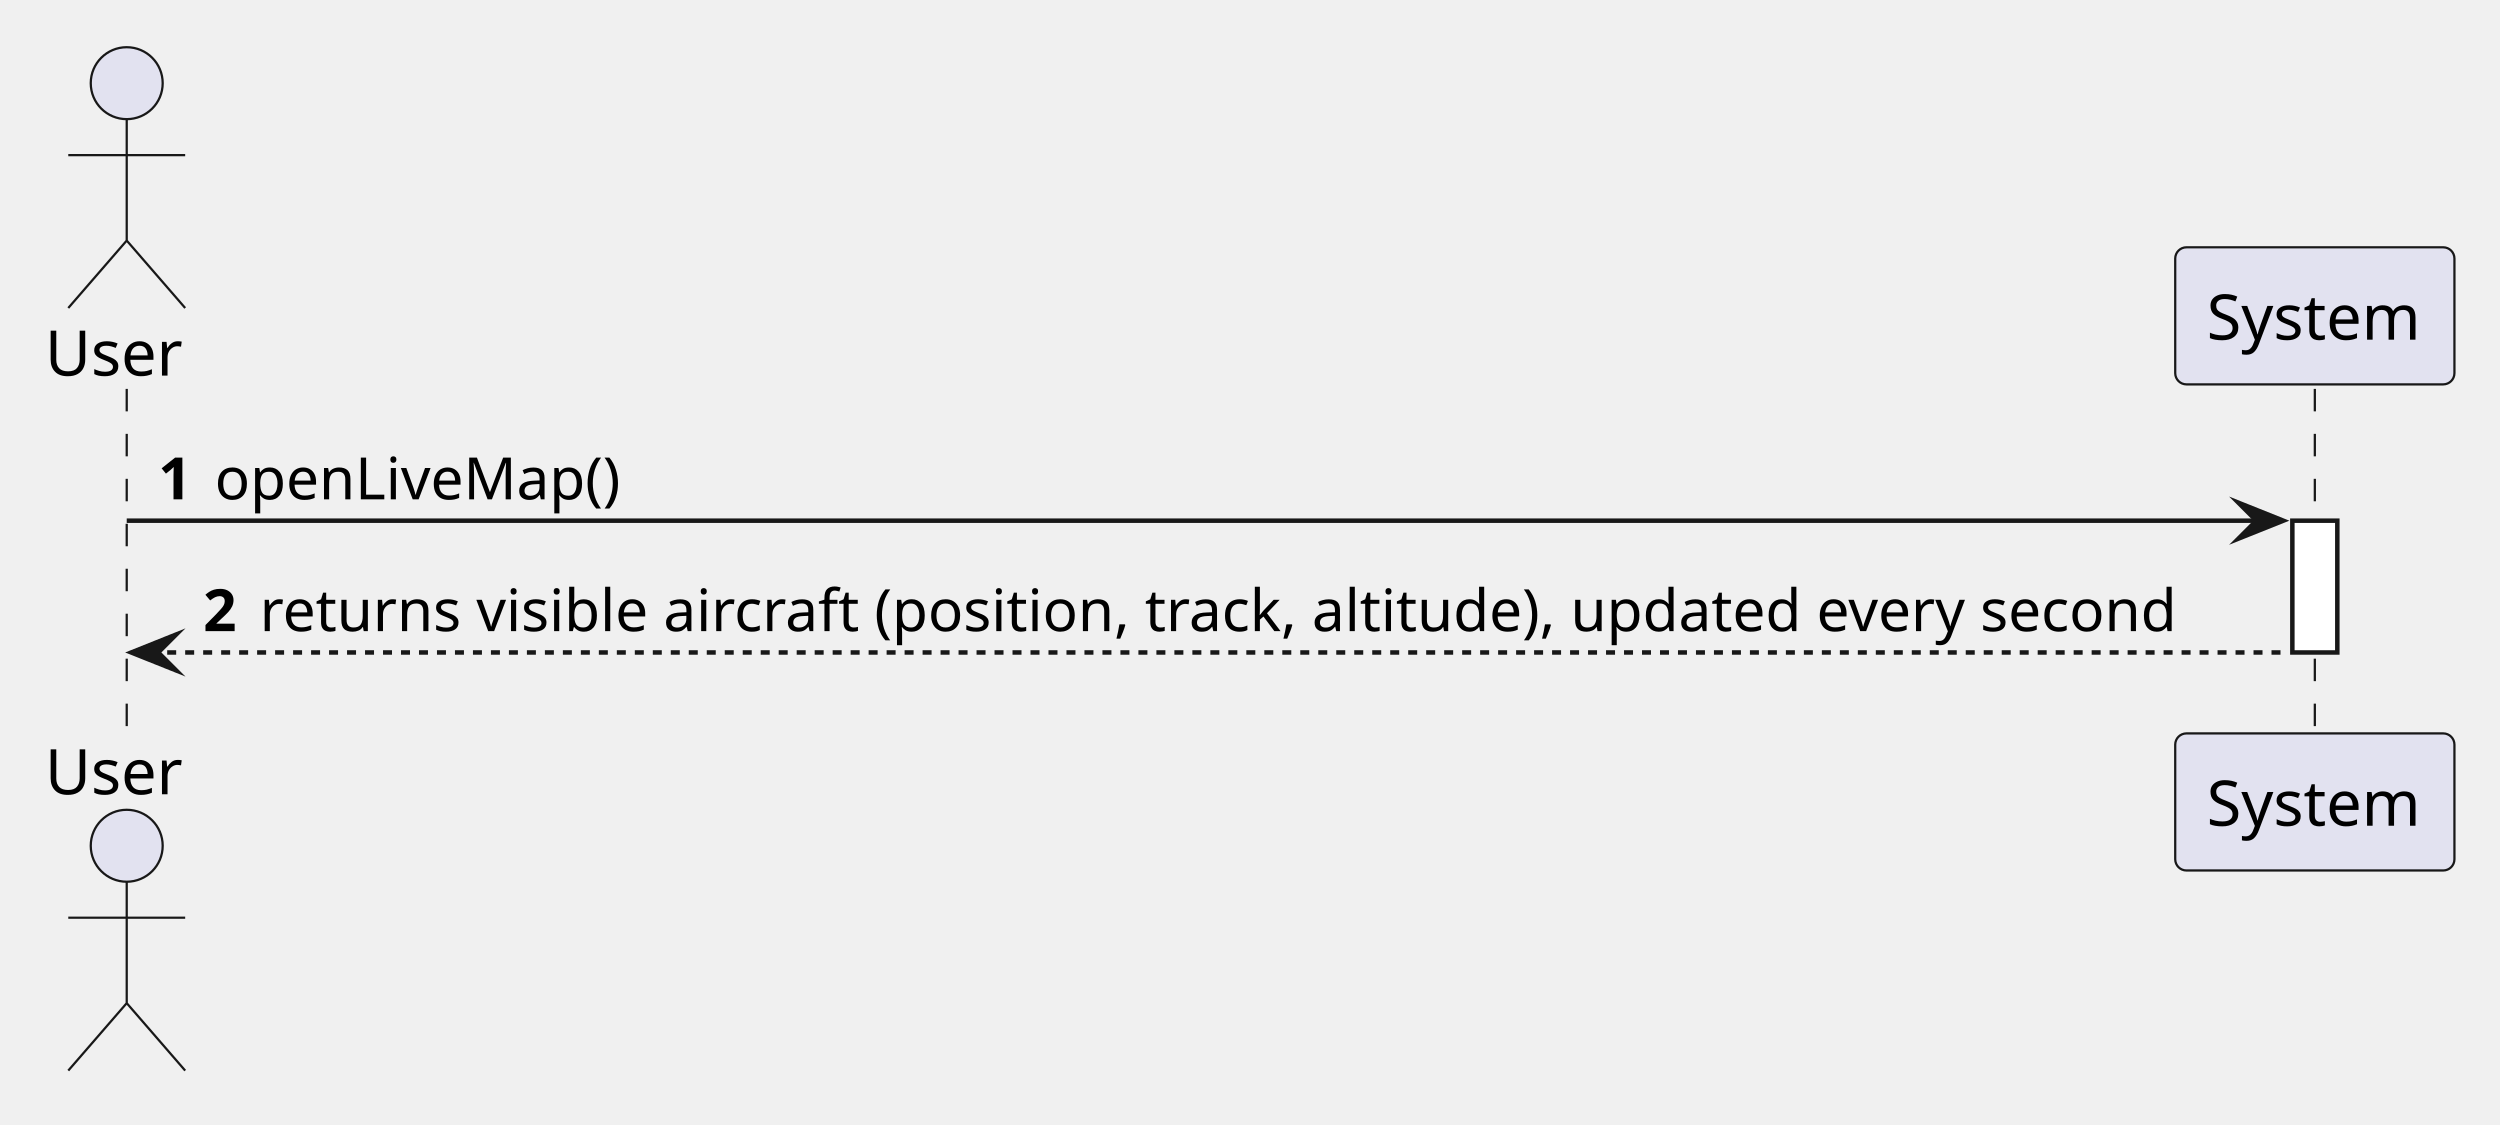
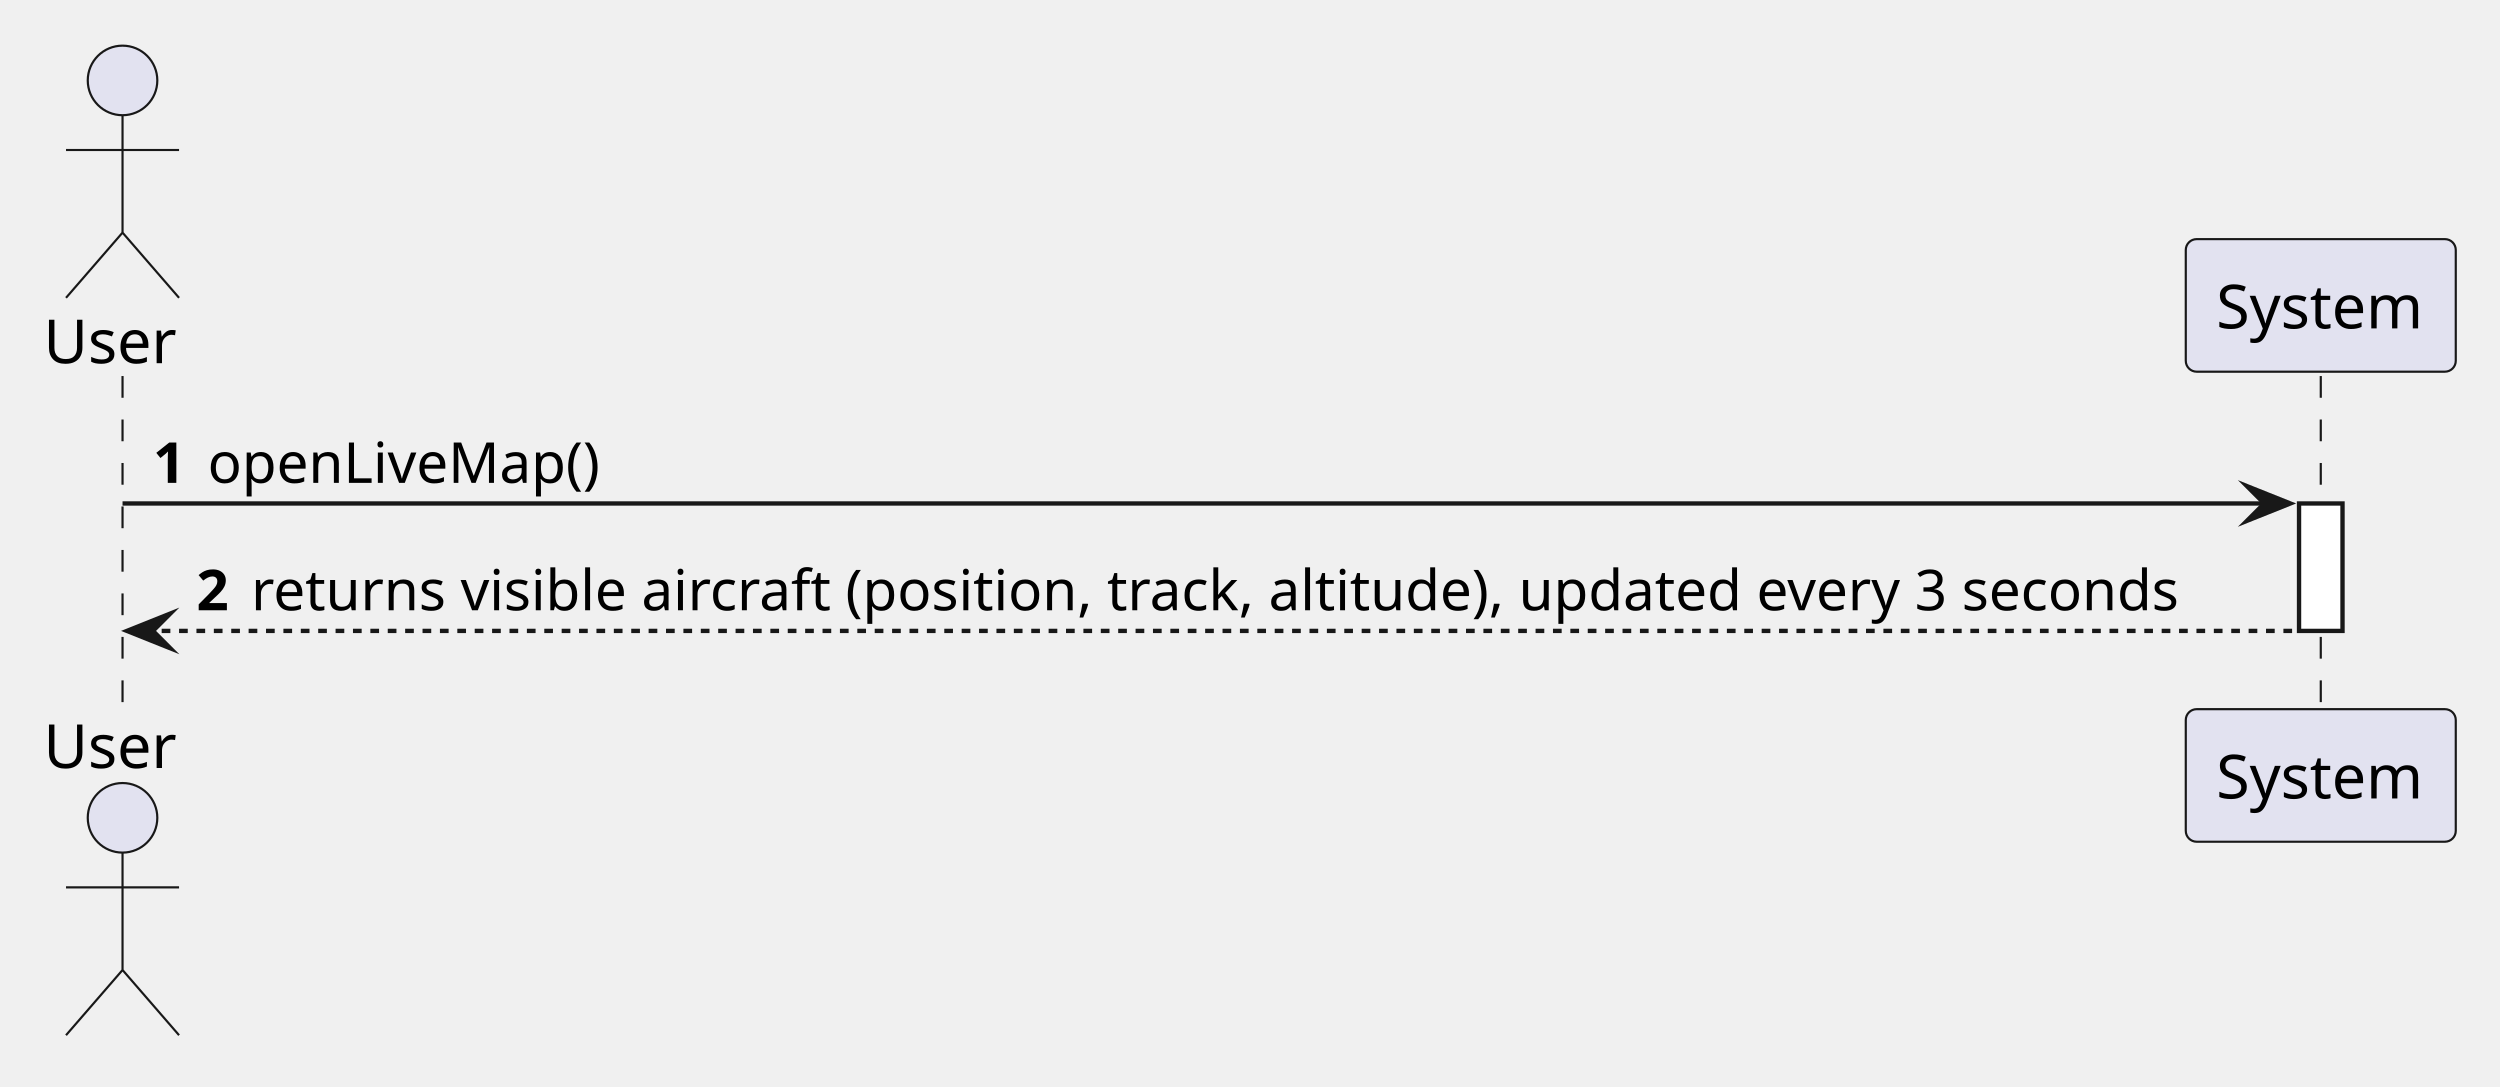
- <svg xmlns="http://www.w3.org/2000/svg" version="1.1" data-diagram-type="SEQUENCE" style="width:556px;height:250px;background:#FFFFFF;" width="556px" height="250px" viewBox="0 0 556 250" zoomAndPan="magnify" preserveAspectRatio="none" contentStyleType="text/css">
+ <svg xmlns="http://www.w3.org/2000/svg" version="1.1" data-diagram-type="SEQUENCE" style="width:575px;height:250px;background:#FFFFFF;" width="575px" height="250px" viewBox="0 0 575 250" zoomAndPan="magnify" preserveAspectRatio="none" contentStyleType="text/css">
  <defs />
  <g font-family="sans-serif" lengthAdjust="spacing">
    <g class="participant-lifeline" data-qualified-name="A" data-entity-uid="part1" id="part1-lifeline" data-source-line="2">
      <g>
        <rect x="24.683" y="86.488" width="8" height="76.621" fill="#000" fill-opacity="0" />
        <line x1="28.183" y1="86.488" x2="28.183" y2="163.109" style="stroke:#181818;stroke-width:0.5;stroke-dasharray:5,5;" />
      </g>
    </g>
    <g class="participant-lifeline" data-qualified-name="S" data-entity-uid="part2" id="part2-lifeline" data-source-line="3">
      <g>
-         <rect x="511.318" y="86.488" width="8" height="76.621" fill="#000" fill-opacity="0" />
-         <line x1="514.818" y1="86.488" x2="514.818" y2="163.109" style="stroke:#181818;stroke-width:0.5;stroke-dasharray:5,5;" />
+         <rect x="530.278" y="86.488" width="8" height="76.621" fill="#000" fill-opacity="0" />
+         <line x1="533.778" y1="86.488" x2="533.778" y2="163.109" style="stroke:#181818;stroke-width:0.5;stroke-dasharray:5,5;" />
      </g>
    </g>
    <g>
-       <rect x="509.818" y="115.799" width="10" height="29.311" fill="#FFF" style="stroke:#181818;stroke-width:1;" />
+       <rect x="528.778" y="115.799" width="10" height="29.311" fill="#FFF" style="stroke:#181818;stroke-width:1;" />
    </g>
    <g class="participant participant-head" data-qualified-name="A" data-entity-uid="part1" id="part1-head" data-source-line="2">
      <text x="10" y="83.535" fill="#000" font-size="14" textLength="30.365">User</text>
      <ellipse cx="28.183" cy="18.5" rx="8" ry="8" fill="#E2E2F0" style="stroke:#181818;stroke-width:0.5;" />
      <path d="M28.183,26.5 L28.183,53.5 M15.183,34.5 L41.183,34.5 M28.183,53.5 L15.183,68.5 M28.183,53.5 L41.183,68.5" style="stroke:#181818;stroke-width:0.5;" fill="none" />
    </g>
    <g class="participant participant-head" data-qualified-name="S" data-entity-uid="part2" id="part2-head" data-source-line="3">
-       <rect x="483.769" y="55" width="62.098" height="30.488" fill="#E2E2F0" style="stroke:#181818;stroke-width:0.5;" rx="2.5" ry="2.5" />
-       <text x="490.769" y="75.535" fill="#000" font-size="14" textLength="48.098">System</text>
+       <rect x="502.729" y="55" width="62.098" height="30.488" fill="#E2E2F0" style="stroke:#181818;stroke-width:0.5;" rx="2.5" ry="2.5" />
+       <text x="509.729" y="75.535" fill="#000" font-size="14" textLength="48.098">System</text>
    </g>
    <g class="participant participant-tail" data-qualified-name="A" data-entity-uid="part1" id="part1-tail" data-source-line="2">
      <text x="10" y="176.645" fill="#000" font-size="14" textLength="30.365">User</text>
      <ellipse cx="28.183" cy="188.098" rx="8" ry="8" fill="#E2E2F0" style="stroke:#181818;stroke-width:0.5;" />
      <path d="M28.183,196.098 L28.183,223.098 M15.183,204.098 L41.183,204.098 M28.183,223.098 L15.183,238.098 M28.183,223.098 L41.183,238.098" style="stroke:#181818;stroke-width:0.5;" fill="none" />
    </g>
    <g class="participant participant-tail" data-qualified-name="S" data-entity-uid="part2" id="part2-tail" data-source-line="3">
-       <rect x="483.769" y="163.109" width="62.098" height="30.488" fill="#E2E2F0" style="stroke:#181818;stroke-width:0.5;" rx="2.5" ry="2.5" />
-       <text x="490.769" y="183.645" fill="#000" font-size="14" textLength="48.098">System</text>
+       <rect x="502.729" y="163.109" width="62.098" height="30.488" fill="#E2E2F0" style="stroke:#181818;stroke-width:0.5;" rx="2.5" ry="2.5" />
+       <text x="509.729" y="183.645" fill="#000" font-size="14" textLength="48.098">System</text>
    </g>
    <g class="message" data-entity-1="part1" data-entity-2="part2" id="msg1" data-source-line="5">
-       <polygon points="497.818,111.799,507.818,115.799,497.818,119.799,501.818,115.799" fill="#181818" style="stroke:#181818;stroke-width:1;stroke-linejoin:miter;stroke-miterlimit:10;" />
-       <line x1="28.183" y1="115.799" x2="503.818" y2="115.799" style="stroke:#181818;stroke-width:1;" />
+       <polygon points="516.778,111.799,526.778,115.799,516.778,119.799,520.778,115.799" fill="#181818" style="stroke:#181818;stroke-width:1;stroke-linejoin:miter;stroke-miterlimit:10;" />
+       <line x1="28.183" y1="115.799" x2="522.778" y2="115.799" style="stroke:#181818;stroke-width:1;" />
      <text x="35.183" y="111.057" fill="#000" font-size="13" font-weight="700">1</text>
      <text x="47.758" y="111.057" fill="#000" font-size="13" textLength="91.152">openLiveMap()</text>
    </g>
    <g class="message" data-entity-1="part2" data-entity-2="part1" id="msg2" data-source-line="7">
      <polygon points="39.183,141.109,29.183,145.109,39.183,149.109,35.183,145.109" fill="#181818" style="stroke:#181818;stroke-width:1;stroke-linejoin:miter;stroke-miterlimit:10;" />
-       <line x1="33.183" y1="145.109" x2="508.818" y2="145.109" style="stroke:#181818;stroke-width:1;stroke-dasharray:2,2;" />
+       <line x1="33.183" y1="145.109" x2="527.778" y2="145.109" style="stroke:#181818;stroke-width:1;stroke-dasharray:2,2;" />
      <text x="45.183" y="140.367" fill="#000" font-size="13" font-weight="700">2</text>
-       <text x="57.758" y="140.367" fill="#000" font-size="13" textLength="445.06">returns visible aircraft (position, track, altitude), updated every second</text>
+       <text x="57.758" y="140.367" fill="#000" font-size="13" textLength="464.02">returns visible aircraft (position, track, altitude), updated every 3 seconds</text>
    </g>
  </g>
</svg>
